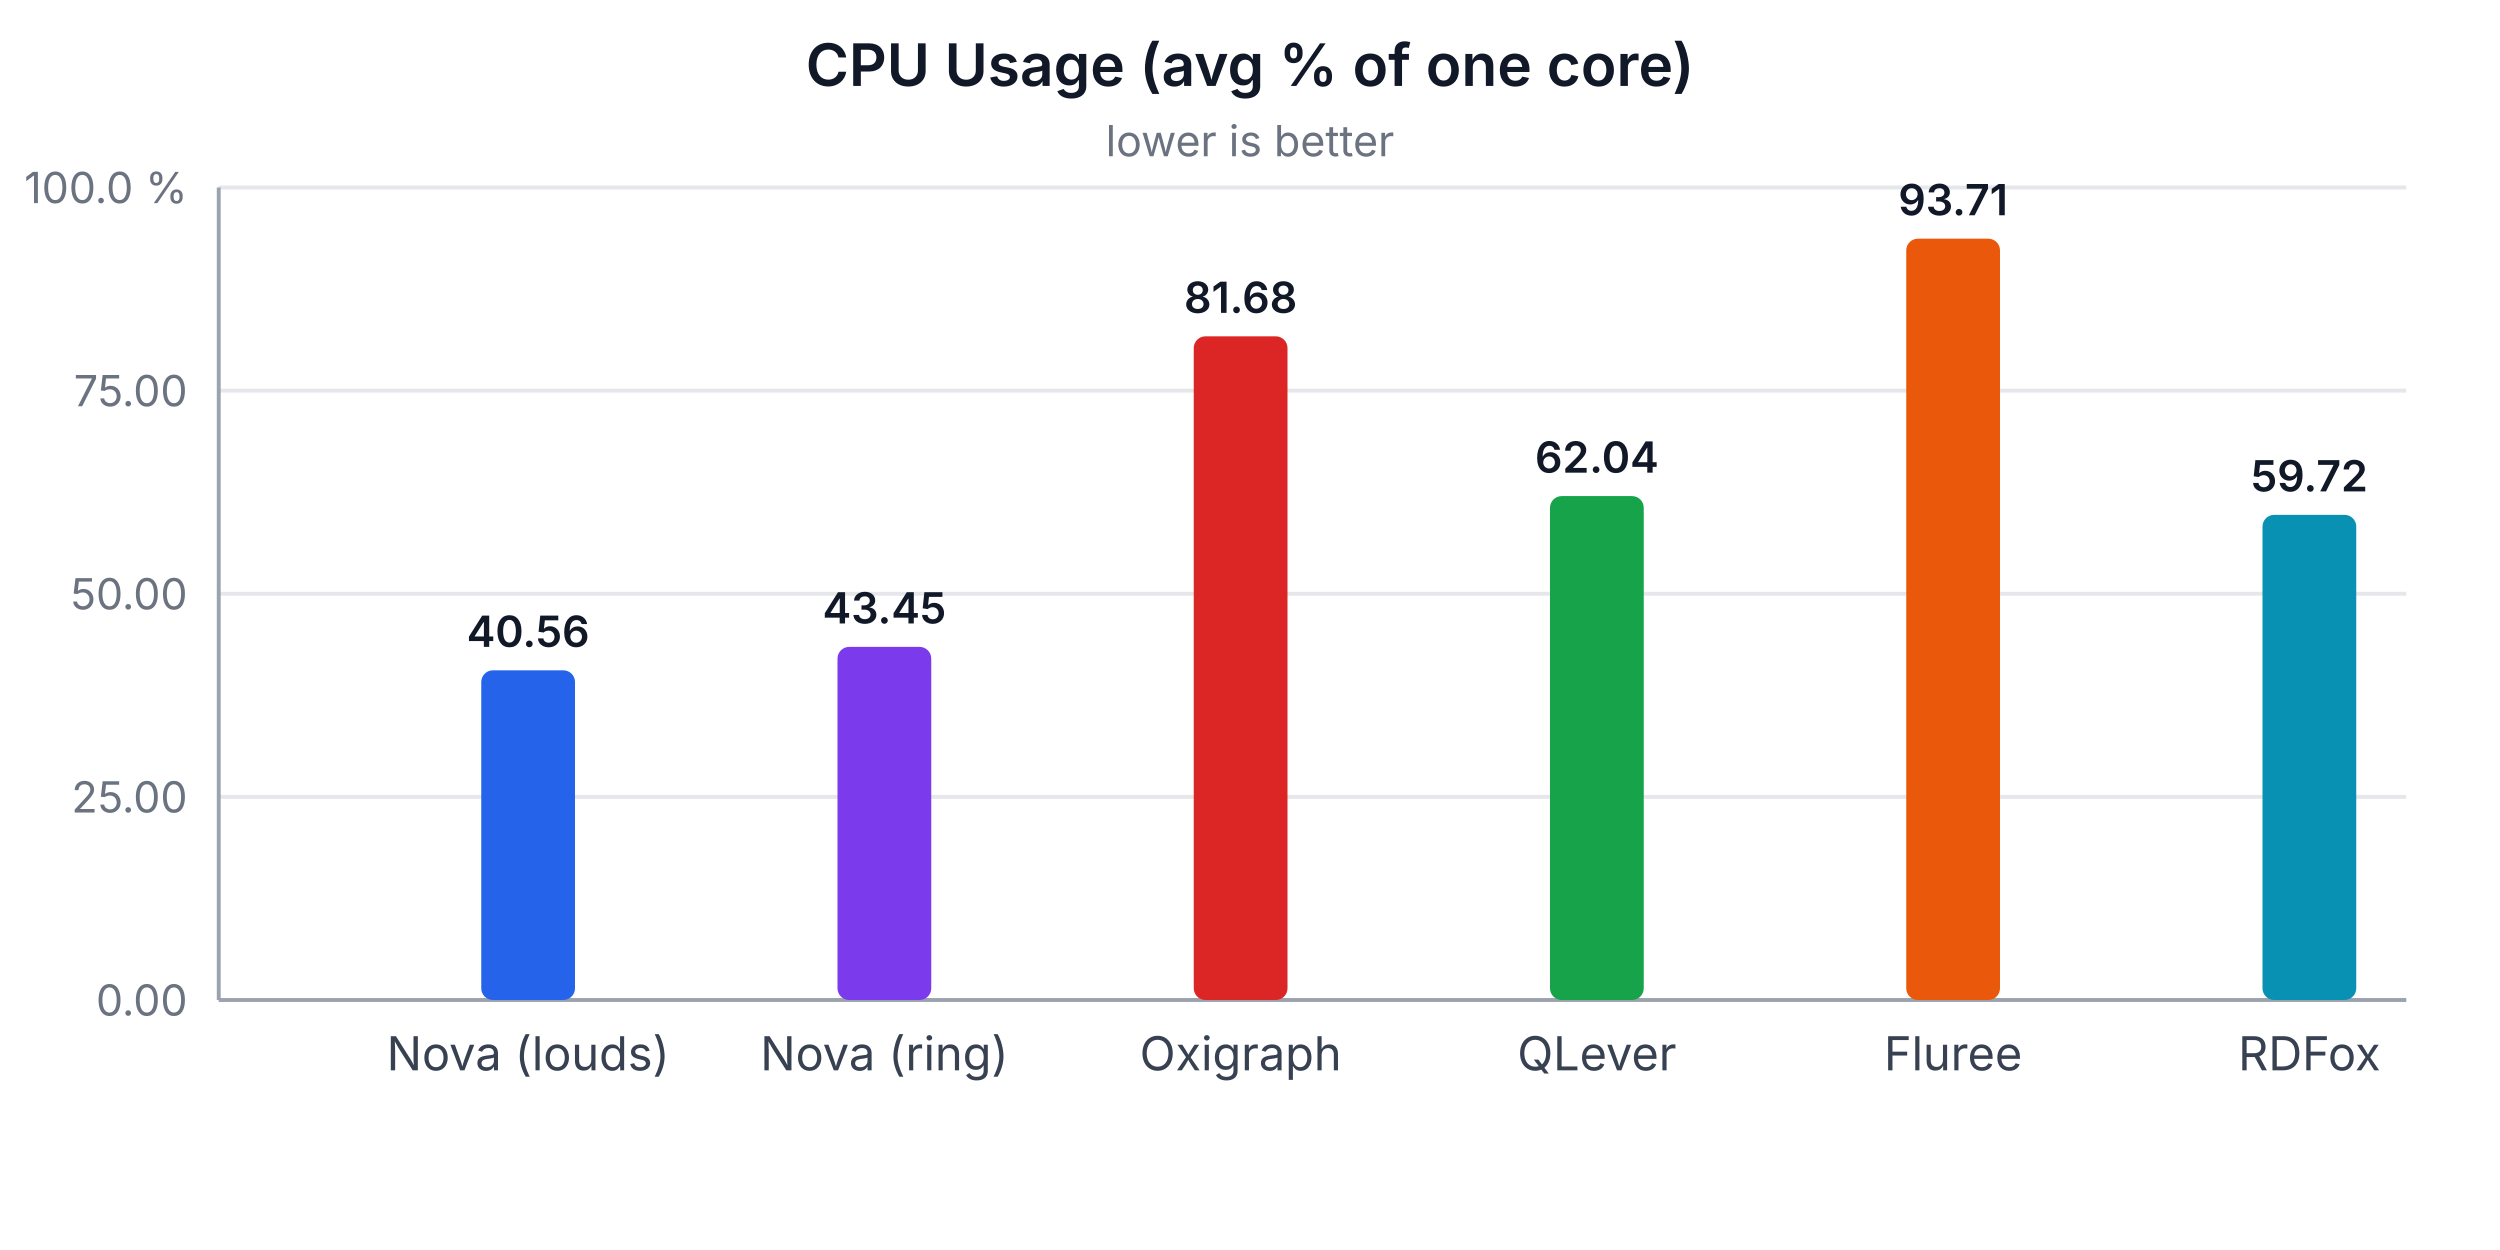
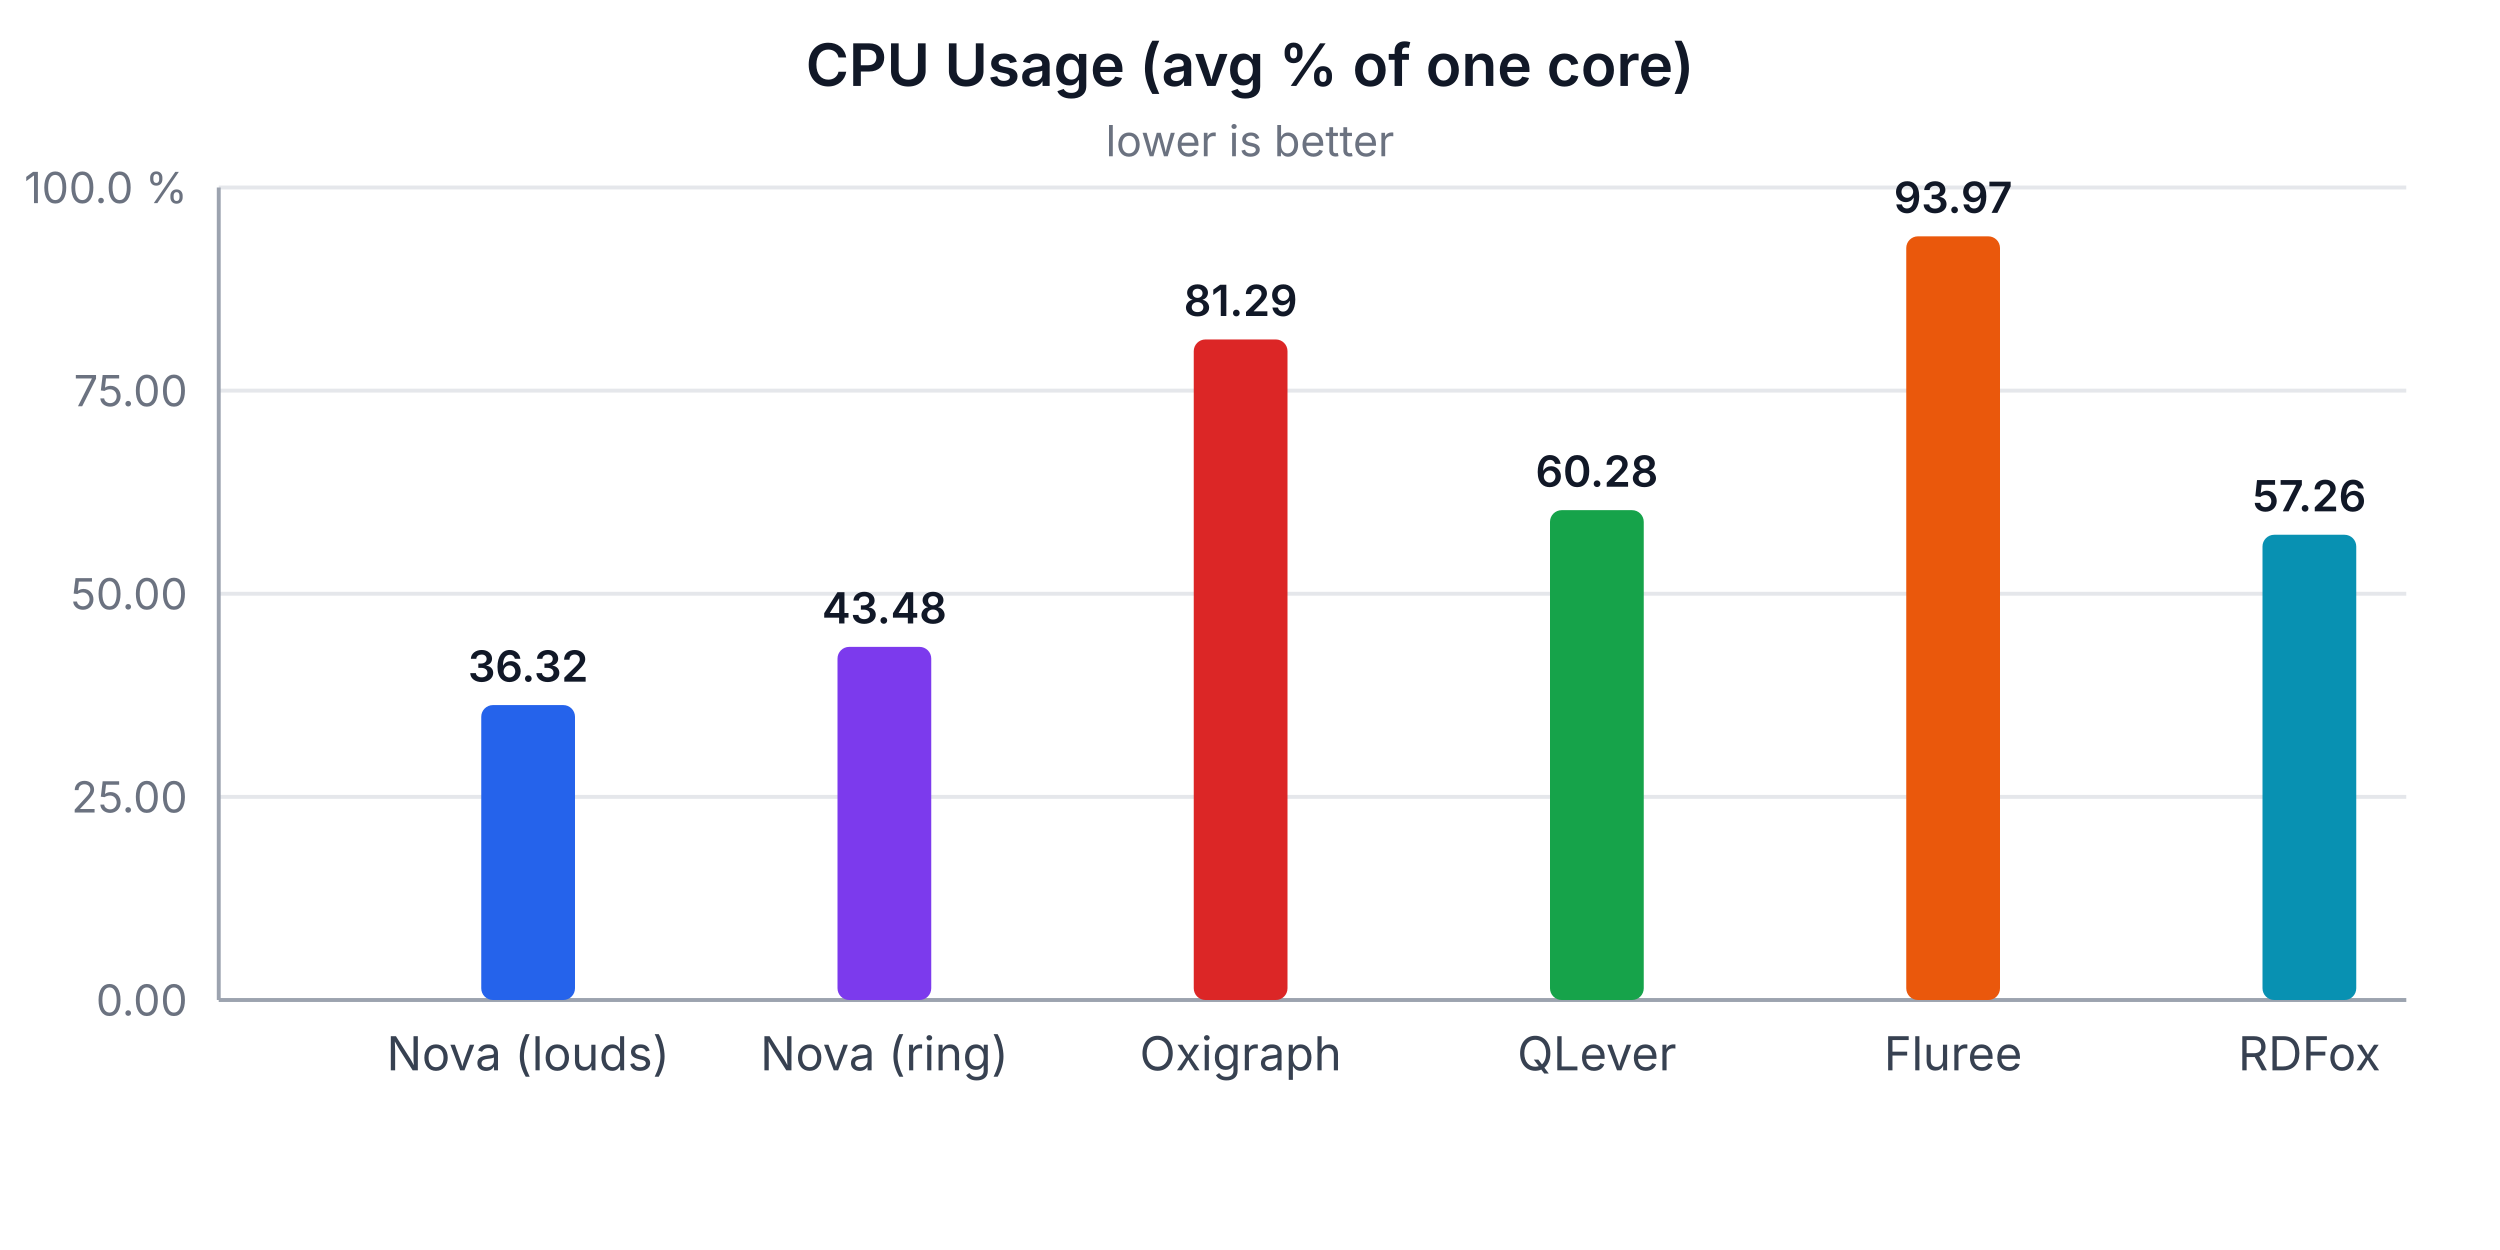
<svg xmlns="http://www.w3.org/2000/svg" width="640" height="320" viewBox="0 0 640 320" role="img" aria-label="CPU Usage (avg % of one core)">
  <style>
  .title { fill: #111827; }
  .muted { fill: #6b7280; }
  .label { fill: #374151; }
  .grid  { stroke: #e5e7eb; stroke-width: 1; }
  .axis  { stroke: #9ca3af; stroke-width: 1; }
  @media (prefers-color-scheme: dark) {
    .title { fill: #f3f4f6; }
    .muted { fill: #9ca3af; }
    .label { fill: #d1d5db; }
    .grid  { stroke: #374151; }
    .axis  { stroke: #6b7280; }
  }
</style>
  <text class="title" x="320.0" y="22" text-anchor="middle" font-family="system-ui, -apple-system, sans-serif" font-size="15" font-weight="600">CPU Usage (avg % of one core)</text>
  <text class="muted" x="320.0" y="40" text-anchor="middle" font-family="system-ui, -apple-system, sans-serif" font-size="11">lower is better</text>
  <line class="grid" x1="56" y1="256.0" x2="616" y2="256.0" />
  <text class="muted" x="48" y="260.0" text-anchor="end" font-family="system-ui, -apple-system, sans-serif" font-size="11">0.00</text>
  <line class="grid" x1="56" y1="204.0" x2="616" y2="204.0" />
  <text class="muted" x="48" y="208.0" text-anchor="end" font-family="system-ui, -apple-system, sans-serif" font-size="11">25.00</text>
  <line class="grid" x1="56" y1="152.0" x2="616" y2="152.0" />
  <text class="muted" x="48" y="156.0" text-anchor="end" font-family="system-ui, -apple-system, sans-serif" font-size="11">50.00</text>
  <line class="grid" x1="56" y1="100.0" x2="616" y2="100.0" />
  <text class="muted" x="48" y="104.0" text-anchor="end" font-family="system-ui, -apple-system, sans-serif" font-size="11">75.00</text>
  <line class="grid" x1="56" y1="48.0" x2="616" y2="48.0" />
  <text class="muted" x="48" y="52.0" text-anchor="end" font-family="system-ui, -apple-system, sans-serif" font-size="11">100.0 %</text>
  <line class="axis" x1="56" y1="48" x2="56" y2="256" />
  <line class="axis" x1="56" y1="256" x2="616" y2="256" />
-   <rect x="123.2" y="171.6" width="24.0" height="84.4" fill="#2563eb" rx="3" />
-   <text class="title" x="135.2" y="165.6" text-anchor="middle" font-family="system-ui, -apple-system, sans-serif" font-size="11" font-weight="600">40.56</text>
+   <rect x="123.2" y="180.5" width="24.0" height="75.5" fill="#2563eb" rx="3" />
+   <text class="title" x="135.2" y="174.5" text-anchor="middle" font-family="system-ui, -apple-system, sans-serif" font-size="11" font-weight="600">36.32</text>
  <text class="label" x="135.2" y="274" text-anchor="middle" font-family="system-ui, -apple-system, sans-serif" font-size="12">Nova (louds)</text>
  <rect x="214.4" y="165.6" width="24.0" height="90.4" fill="#7c3aed" rx="3" />
-   <text class="title" x="226.4" y="159.6" text-anchor="middle" font-family="system-ui, -apple-system, sans-serif" font-size="11" font-weight="600">43.45</text>
+   <text class="title" x="226.4" y="159.6" text-anchor="middle" font-family="system-ui, -apple-system, sans-serif" font-size="11" font-weight="600">43.48</text>
  <text class="label" x="226.4" y="274" text-anchor="middle" font-family="system-ui, -apple-system, sans-serif" font-size="12">Nova (ring)</text>
-   <rect x="305.6" y="86.1" width="24.0" height="169.9" fill="#dc2626" rx="3" />
-   <text class="title" x="317.6" y="80.1" text-anchor="middle" font-family="system-ui, -apple-system, sans-serif" font-size="11" font-weight="600">81.68</text>
+   <rect x="305.6" y="86.9" width="24.0" height="169.1" fill="#dc2626" rx="3" />
+   <text class="title" x="317.6" y="80.9" text-anchor="middle" font-family="system-ui, -apple-system, sans-serif" font-size="11" font-weight="600">81.29</text>
  <text class="label" x="317.6" y="274" text-anchor="middle" font-family="system-ui, -apple-system, sans-serif" font-size="12">Oxigraph</text>
-   <rect x="396.8" y="127.0" width="24.0" height="129.0" fill="#16a34a" rx="3" />
-   <text class="title" x="408.8" y="121.0" text-anchor="middle" font-family="system-ui, -apple-system, sans-serif" font-size="11" font-weight="600">62.04</text>
+   <rect x="396.8" y="130.6" width="24.0" height="125.4" fill="#16a34a" rx="3" />
+   <text class="title" x="408.8" y="124.6" text-anchor="middle" font-family="system-ui, -apple-system, sans-serif" font-size="11" font-weight="600">60.28</text>
  <text class="label" x="408.8" y="274" text-anchor="middle" font-family="system-ui, -apple-system, sans-serif" font-size="12">QLever</text>
-   <rect x="488.0" y="61.1" width="24.0" height="194.9" fill="#ea580c" rx="3" />
-   <text class="title" x="500.0" y="55.1" text-anchor="middle" font-family="system-ui, -apple-system, sans-serif" font-size="11" font-weight="600">93.71</text>
+   <rect x="488.0" y="60.5" width="24.0" height="195.5" fill="#ea580c" rx="3" />
+   <text class="title" x="500.0" y="54.5" text-anchor="middle" font-family="system-ui, -apple-system, sans-serif" font-size="11" font-weight="600">93.97</text>
  <text class="label" x="500.0" y="274" text-anchor="middle" font-family="system-ui, -apple-system, sans-serif" font-size="12">Fluree</text>
-   <rect x="579.2" y="131.8" width="24.0" height="124.2" fill="#0891b2" rx="3" />
-   <text class="title" x="591.2" y="125.8" text-anchor="middle" font-family="system-ui, -apple-system, sans-serif" font-size="11" font-weight="600">59.72</text>
+   <rect x="579.2" y="136.9" width="24.0" height="119.1" fill="#0891b2" rx="3" />
+   <text class="title" x="591.2" y="130.9" text-anchor="middle" font-family="system-ui, -apple-system, sans-serif" font-size="11" font-weight="600">57.26</text>
  <text class="label" x="591.2" y="274" text-anchor="middle" font-family="system-ui, -apple-system, sans-serif" font-size="12">RDFox</text>
</svg>
